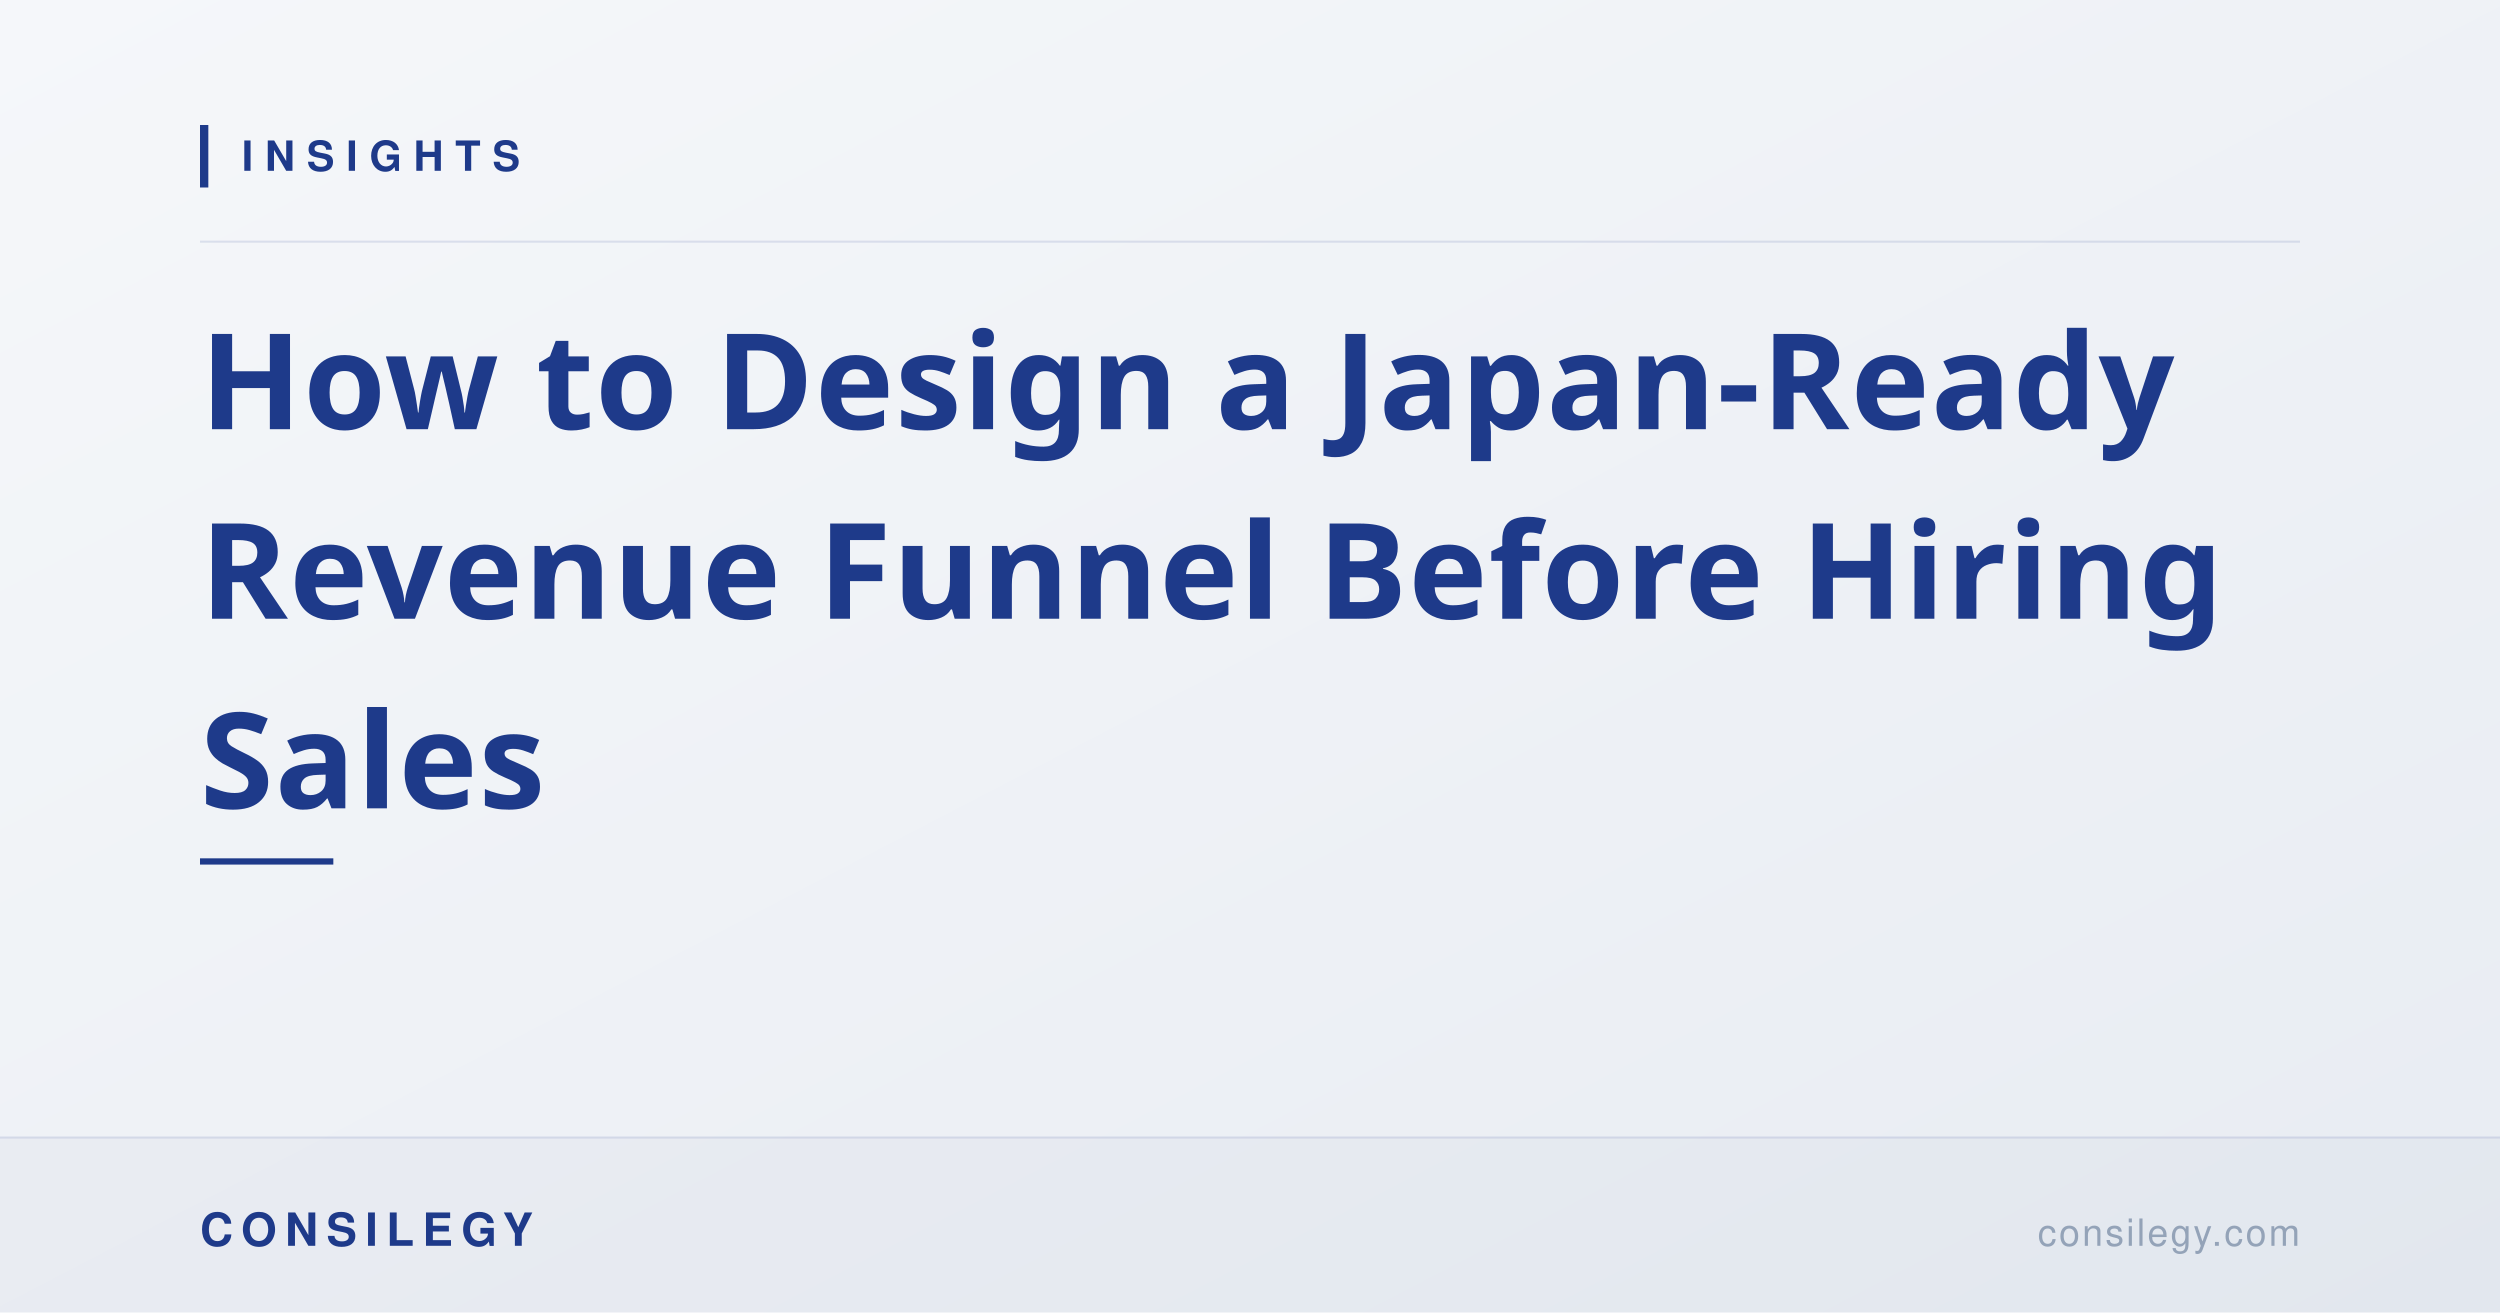
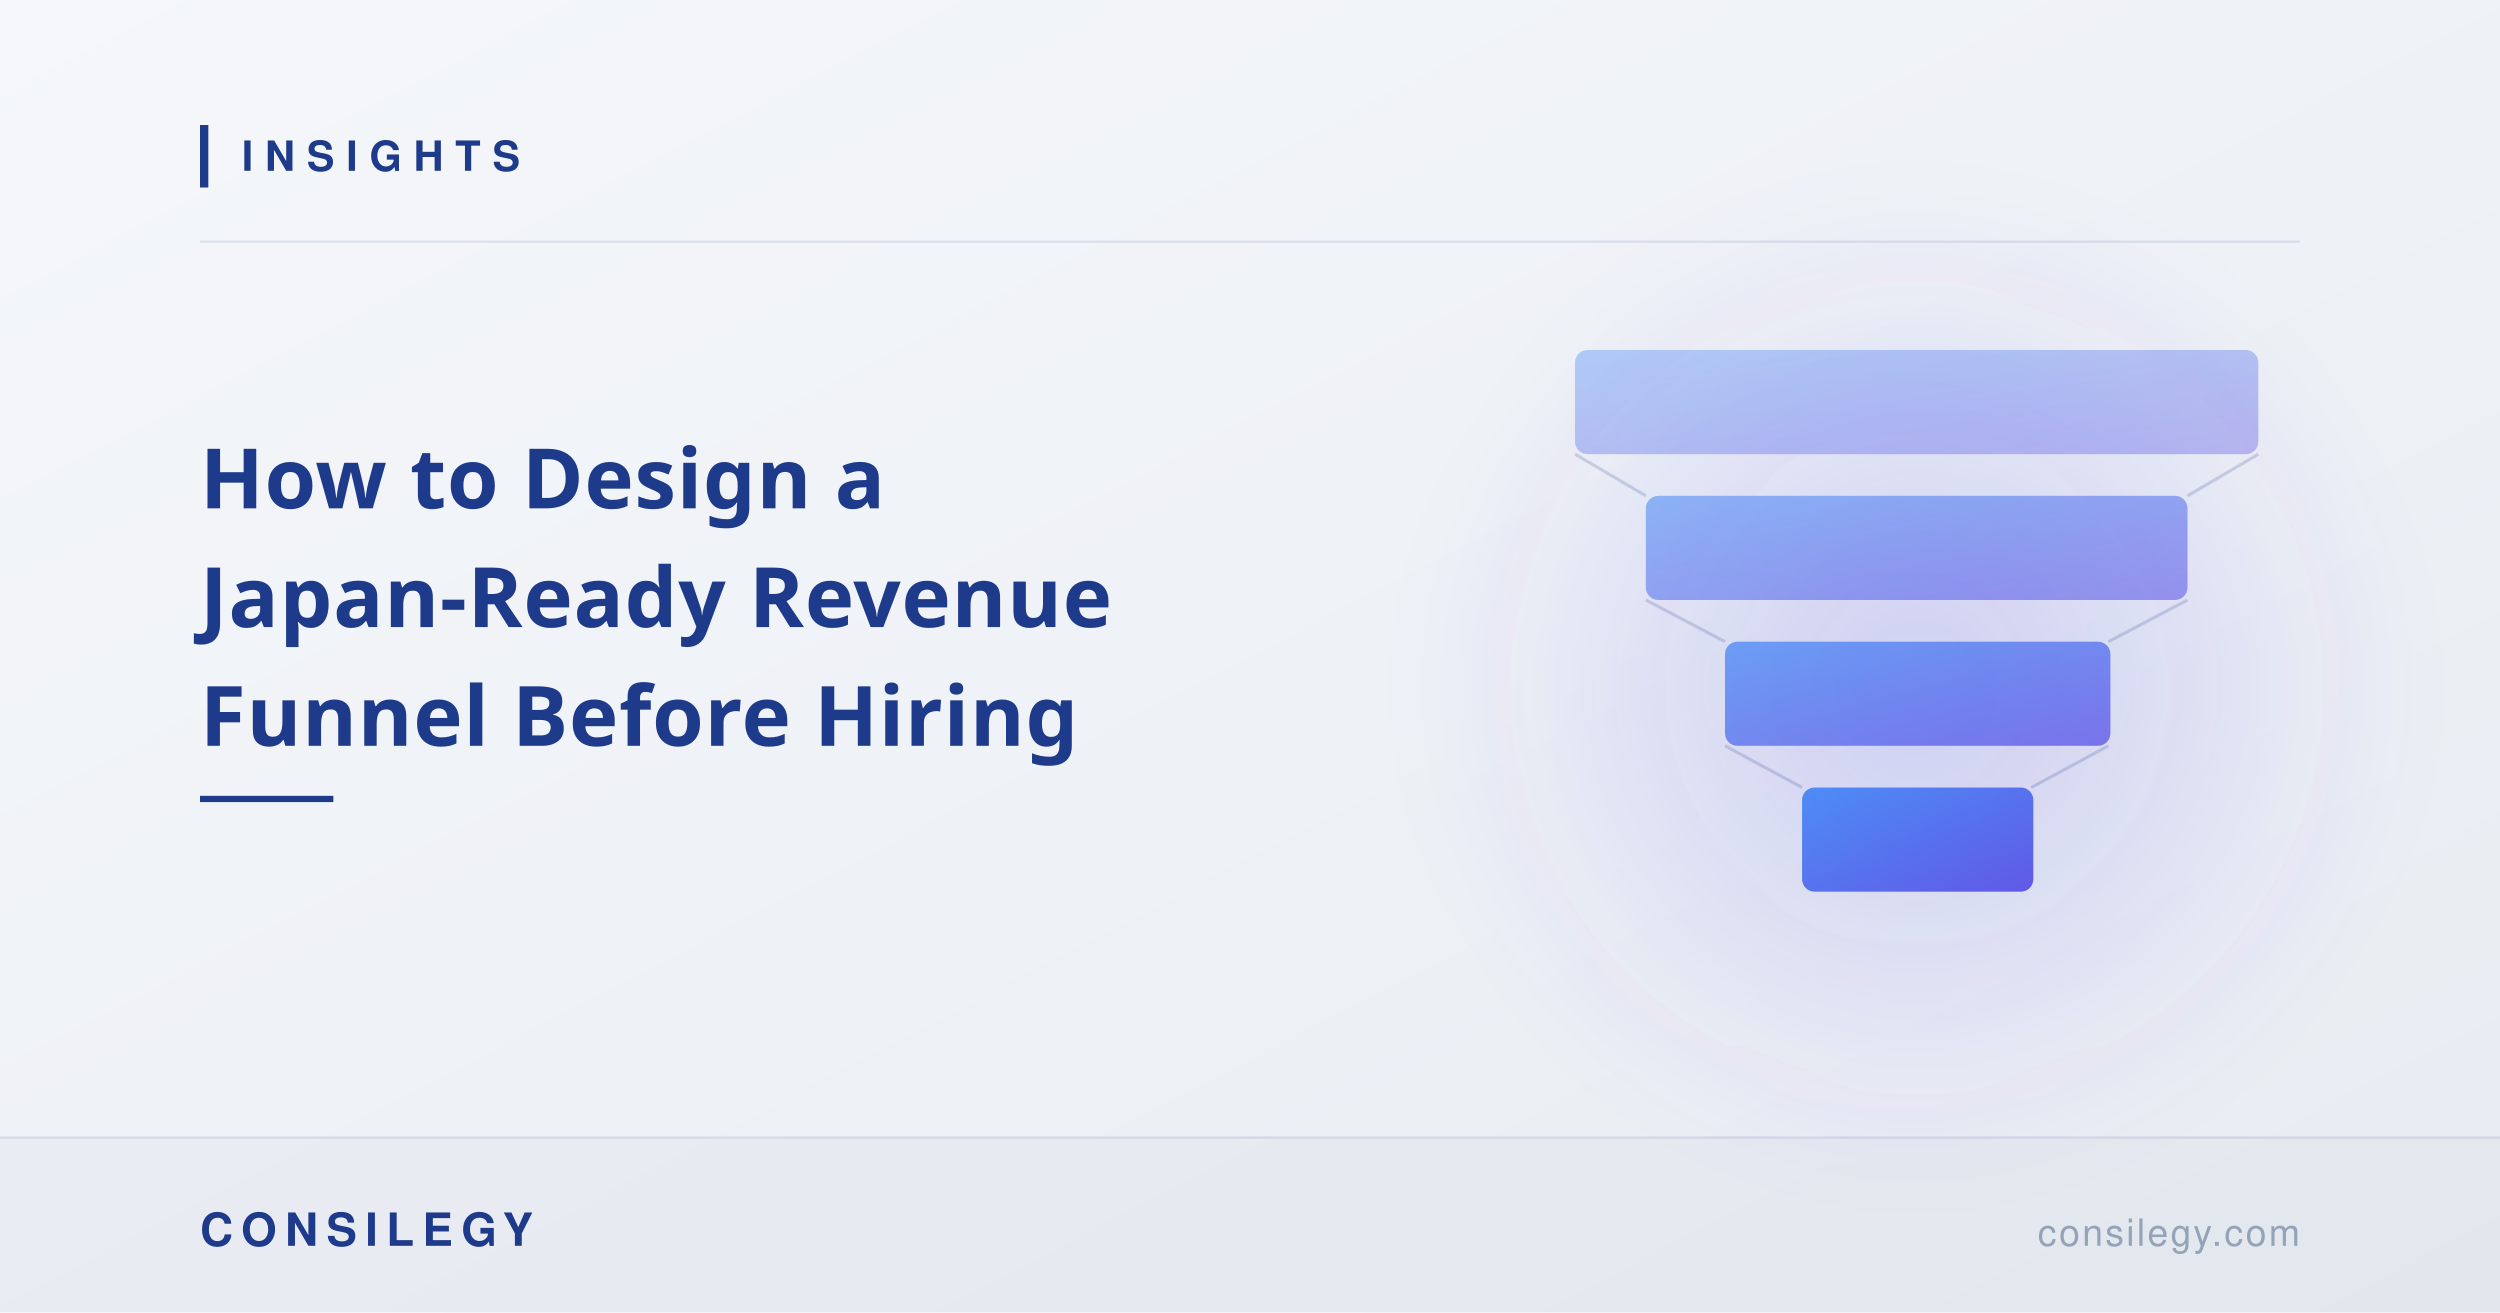
<svg xmlns="http://www.w3.org/2000/svg" viewBox="0 0 1200 630" width="1200" height="630">
  <defs>
    <linearGradient id="bg" x1="0%" y1="0%" x2="100%" y2="100%">
      <stop offset="0%" stop-color="#F5F7FA" />
      <stop offset="100%" stop-color="#E8ECF2" />
    </linearGradient>
+     <linearGradient id="bi" x1="0%" y1="0%" x2="100%" y2="100%">
+       <stop offset="0%" stop-color="#3B82F6" />
+       <stop offset="100%" stop-color="#4F46E5" />
+     </linearGradient>
+     <radialGradient id="glow" cx="50%" cy="50%" r="50%">
+       <stop offset="0%" stop-color="#4F46E5" stop-opacity="0.20" />
+       <stop offset="100%" stop-color="#4F46E5" stop-opacity="0" />
+     </radialGradient>
+     <filter id="soft" x="-60%" y="-60%" width="220%" height="220%">
+       <feGaussianBlur stdDeviation="26" />
+     </filter>
  </defs>
  <rect width="1200" height="630" fill="url(#bg)" />
+   <circle cx="920" cy="330" r="230" fill="url(#glow)" filter="url(#soft)" />
+   <rect x="756" y="168" width="328" height="50" rx="6" fill="url(#bi)" fill-opacity="0.34" />
+   <rect x="790" y="238" width="260" height="50" rx="6" fill="url(#bi)" fill-opacity="0.52" />
+   <line x1="756" y1="218" x2="790" y2="238" stroke="#1E3A8A" stroke-opacity="0.18" stroke-width="1.5" />
+   <line x1="1084" y1="218" x2="1050" y2="238" stroke="#1E3A8A" stroke-opacity="0.18" stroke-width="1.5" />
+   <rect x="828" y="308" width="185" height="50" rx="6" fill="url(#bi)" fill-opacity="0.70" />
+   <line x1="790" y1="288" x2="828" y2="308" stroke="#1E3A8A" stroke-opacity="0.18" stroke-width="1.5" />
+   <line x1="1050" y1="288" x2="1012" y2="308" stroke="#1E3A8A" stroke-opacity="0.18" stroke-width="1.5" />
+   <rect x="865" y="378" width="111" height="50" rx="6" fill="url(#bi)" fill-opacity="0.88" />
+   <line x1="828" y1="358" x2="865" y2="378" stroke="#1E3A8A" stroke-opacity="0.18" stroke-width="1.5" />
+   <line x1="1012" y1="358" x2="975" y2="378" stroke="#1E3A8A" stroke-opacity="0.18" stroke-width="1.5" />
  <rect x="96" y="60" width="4" height="30" fill="#1E3A8A" />
  <text x="116" y="82" font-family="'Helvetica Neue',Helvetica,Arial,sans-serif" font-size="20" font-weight="600" fill="#1E3A8A" letter-spacing="0.28em">INSIGHTS</text>
  <line x1="96" y1="116" x2="1104" y2="116" stroke="#1E3A8A" stroke-opacity="0.12" stroke-width="1" />
-   <text x="96" y="206" font-family="'Hiragino Sans','Hiragino Kaku Gothic ProN',system-ui,sans-serif" font-size="64" font-weight="600" fill="#1E3A8A" letter-spacing="0.01em">How to Design a Japan-Ready</text>
-   <text x="96" y="297" font-family="'Hiragino Sans','Hiragino Kaku Gothic ProN',system-ui,sans-serif" font-size="64" font-weight="600" fill="#1E3A8A" letter-spacing="0.01em">Revenue Funnel Before Hiring</text>
-   <text x="96" y="388" font-family="'Hiragino Sans','Hiragino Kaku Gothic ProN',system-ui,sans-serif" font-size="64" font-weight="600" fill="#1E3A8A" letter-spacing="0.01em">Sales</text>
-   <rect x="96" y="412" width="64" height="3" fill="#1E3A8A" />
+   <text x="96" y="244" font-family="'Hiragino Sans','Hiragino Kaku Gothic ProN',system-ui,sans-serif" font-size="40" font-weight="600" fill="#1E3A8A" letter-spacing="0.01em">How to Design a</text>
+   <text x="96" y="301" font-family="'Hiragino Sans','Hiragino Kaku Gothic ProN',system-ui,sans-serif" font-size="40" font-weight="600" fill="#1E3A8A" letter-spacing="0.01em">Japan-Ready Revenue</text>
+   <text x="96" y="358" font-family="'Hiragino Sans','Hiragino Kaku Gothic ProN',system-ui,sans-serif" font-size="40" font-weight="600" fill="#1E3A8A" letter-spacing="0.01em">Funnel Before Hiring</text>
+   <rect x="96" y="382" width="64" height="3" fill="#1E3A8A" />
  <rect x="0" y="546" width="1200" height="84" fill="#1E3A8A" fill-opacity="0.035" />
  <line x1="0" y1="546" x2="1200" y2="546" stroke="#1E3A8A" stroke-opacity="0.12" stroke-width="1" />
  <text x="96" y="598" font-family="'Helvetica Neue',Helvetica,Arial,sans-serif" font-size="22" font-weight="600" fill="#1E3A8A" letter-spacing="0.18em">CONSILEGY</text>
  <text x="1104" y="598" text-anchor="end" font-family="'Helvetica Neue',Helvetica,Arial,sans-serif" font-size="18" font-weight="400" fill="#94A3B8" letter-spacing="0.06em">consilegy.com</text>
</svg>
